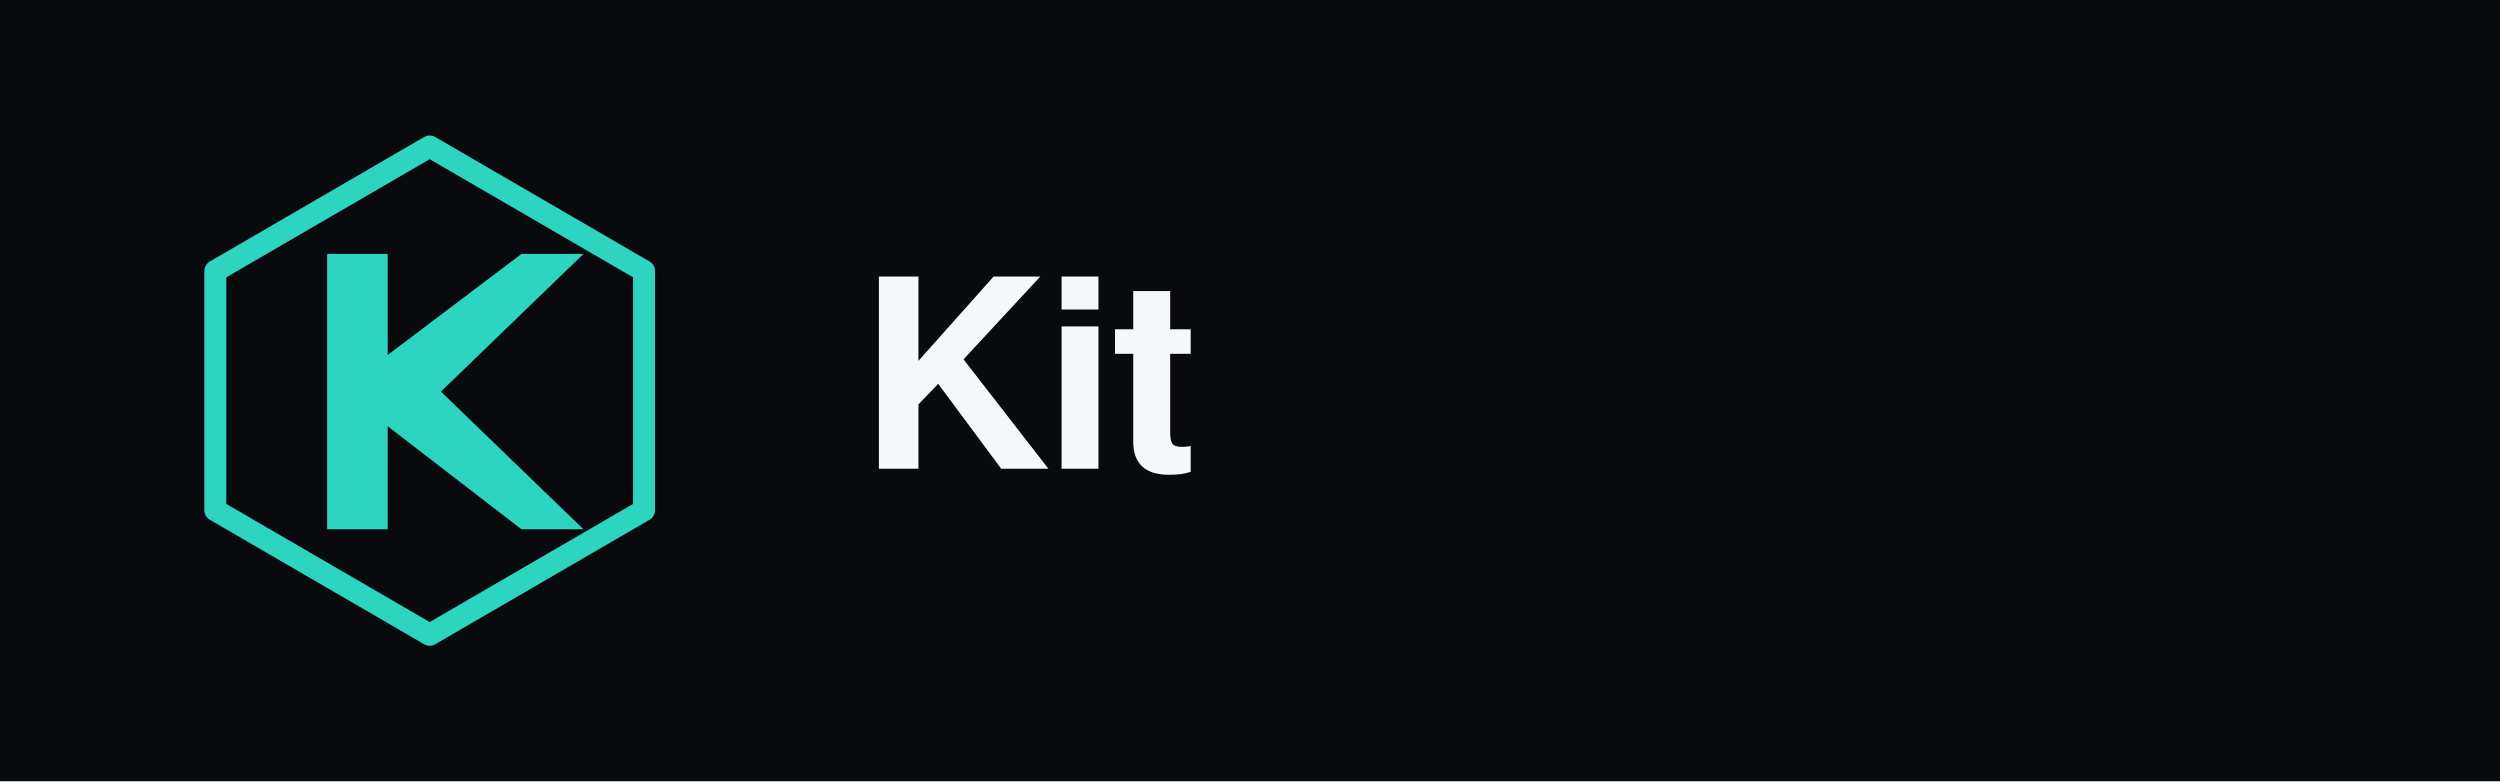
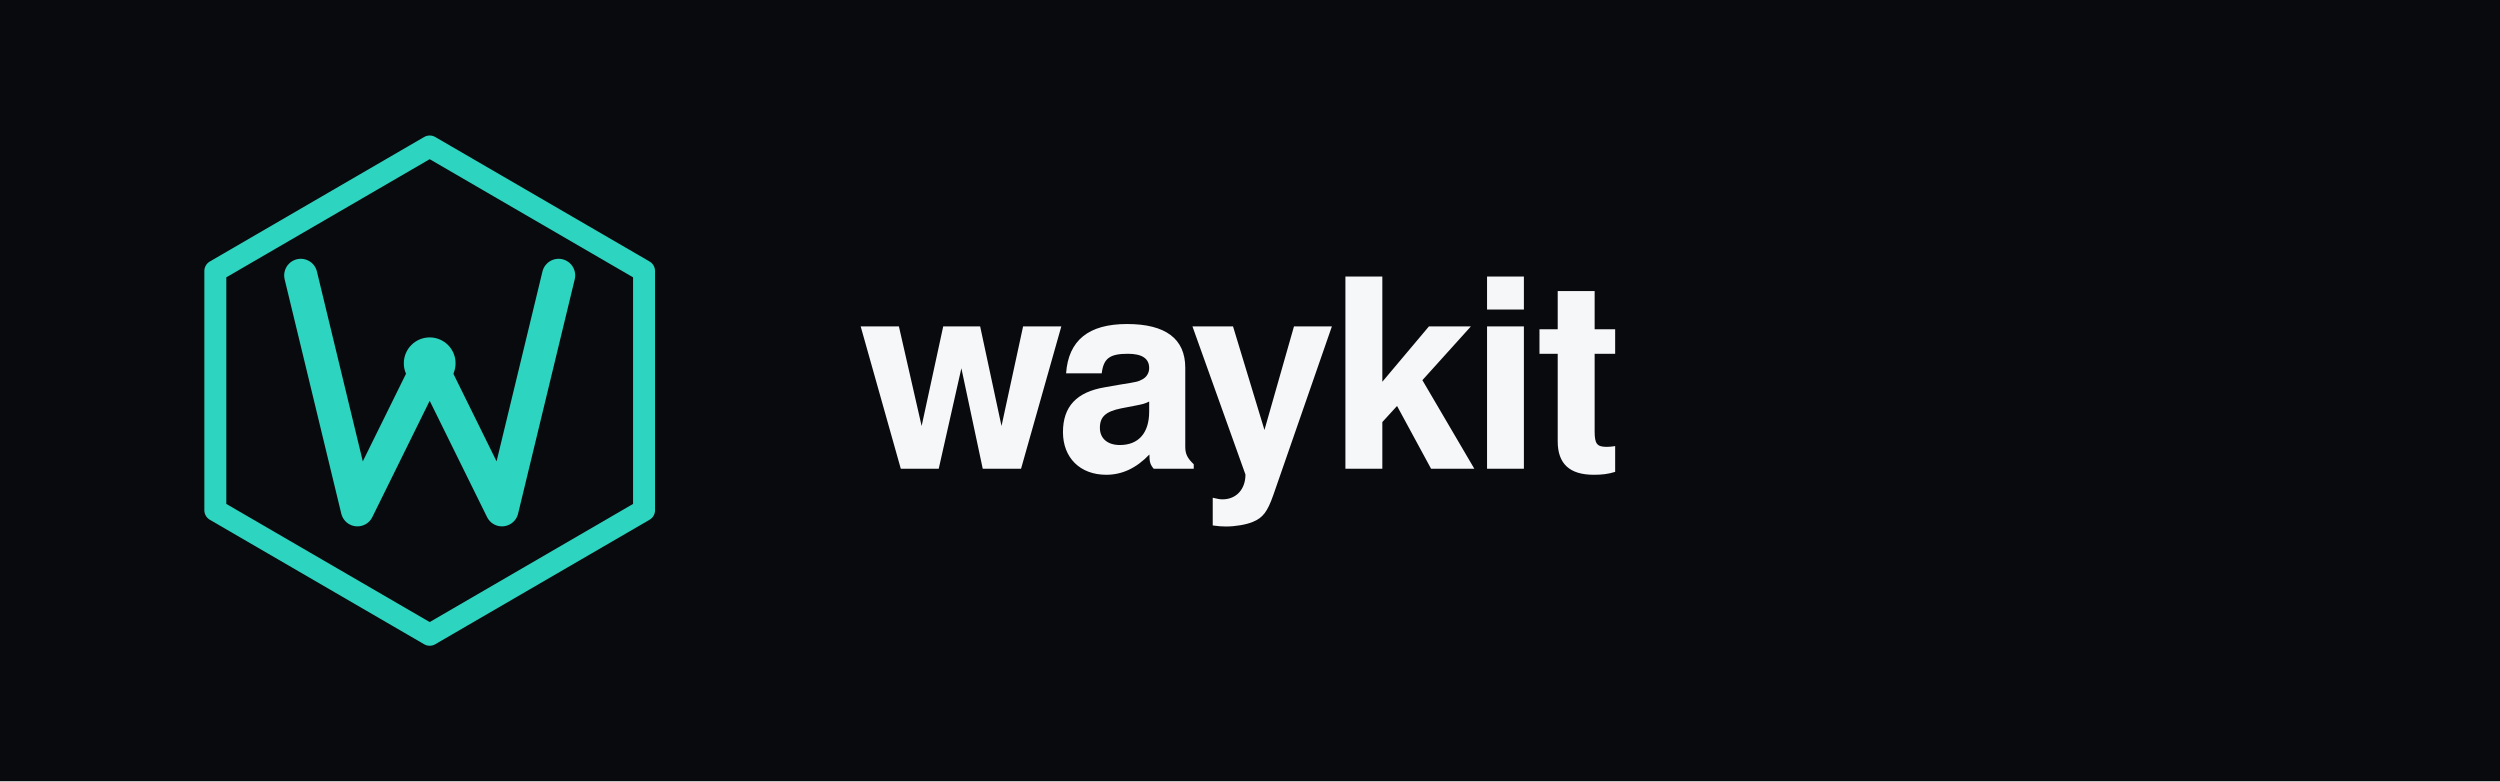
- <svg xmlns="http://www.w3.org/2000/svg" width="512" height="160" viewBox="0 0 512 160" role="img" aria-label="Kit">
+ <svg xmlns="http://www.w3.org/2000/svg" width="512" height="160" viewBox="0 0 512 160" role="img" aria-label="Waykit">
  <rect width="512" height="160" fill="#090a0d" />
  <g transform="translate(24,16) scale(2)">
    <polygon fill="none" stroke="#2dd4bf" stroke-width="2.25" stroke-linejoin="round" points="32,7 53.95,19.75 53.95,44.25 32,57 10.05,44.25 10.05,19.75" />
-     <path fill="#2dd4bf" d="M21.5 18h6.2v10.35L41.4 18h6.35L33.15 32.1 47.75 46.2H41.4L27.7 35.65V46.2H21.5Z" />
+     <path fill="none" stroke="#2dd4bf" stroke-width="3.4" stroke-linecap="round" stroke-linejoin="round" d="M18.8 20.2 24.6 44.2 32 29.2 39.4 44.2 45.2 20.2" />
+     <circle cx="32" cy="29.2" r="2.65" fill="#2dd4bf" />
  </g>
-   <text x="176" y="96" fill="#f6f7f9" font-family="IBM Plex Sans, Helvetica Neue, Helvetica, Arial, sans-serif" font-size="54" font-weight="600" letter-spacing="-1.2">Kit</text>
+   <text x="176" y="96" fill="#f6f7f9" font-family="IBM Plex Sans, Helvetica Neue, Helvetica, Arial, sans-serif" font-size="54" font-weight="600" letter-spacing="-1.4">waykit</text>
</svg>
